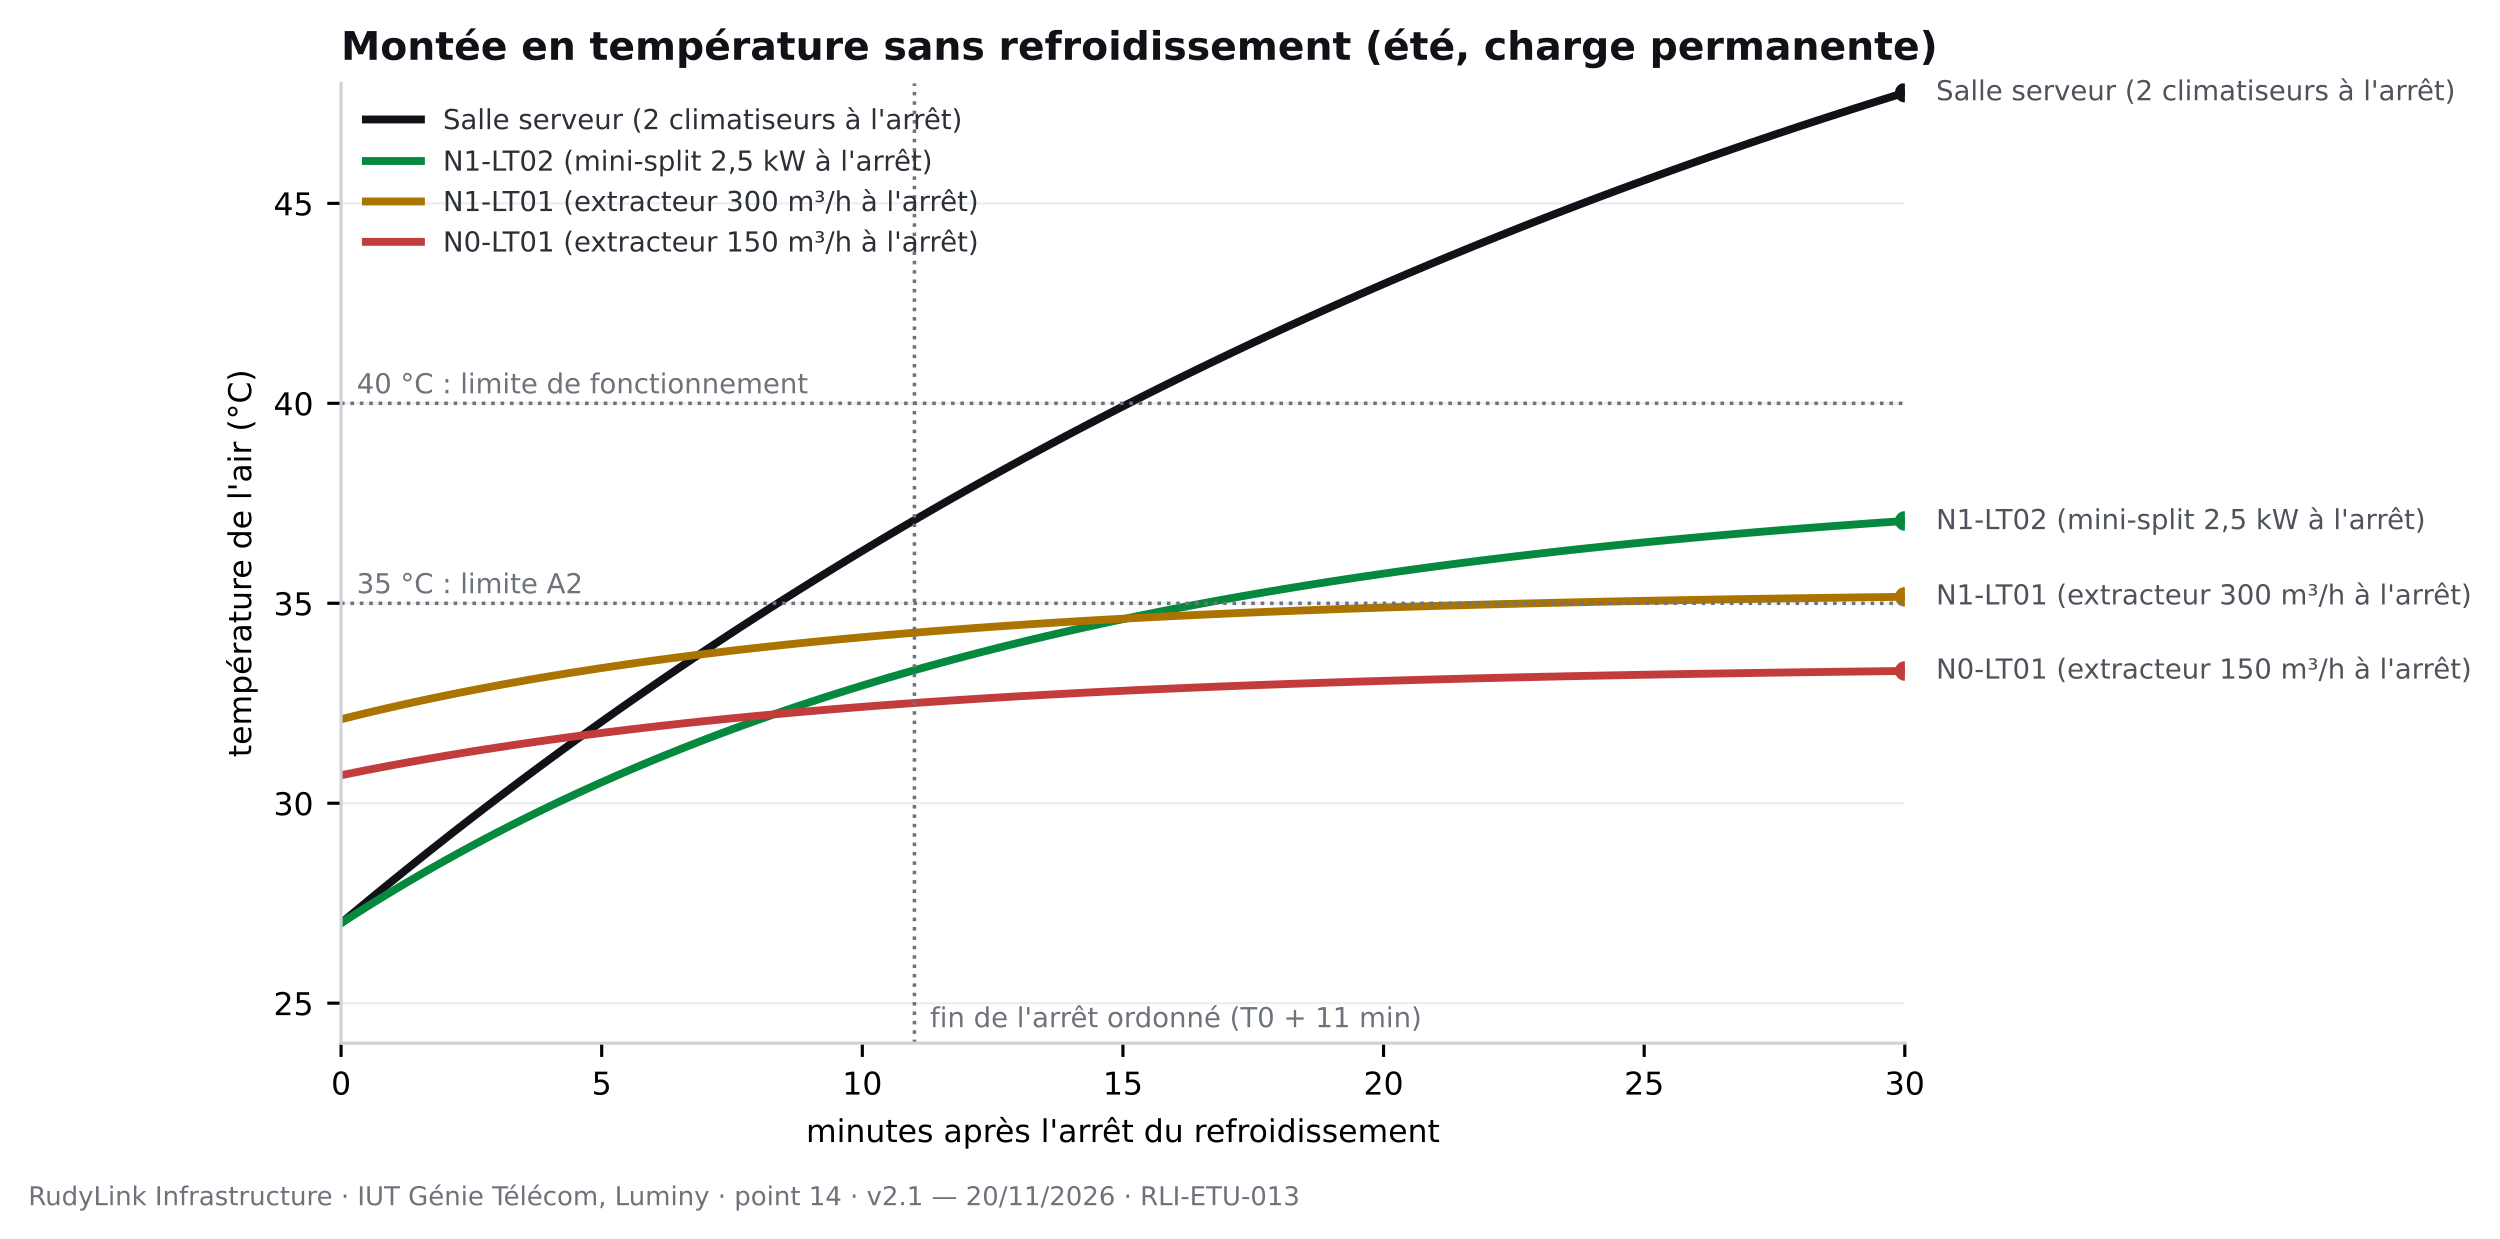
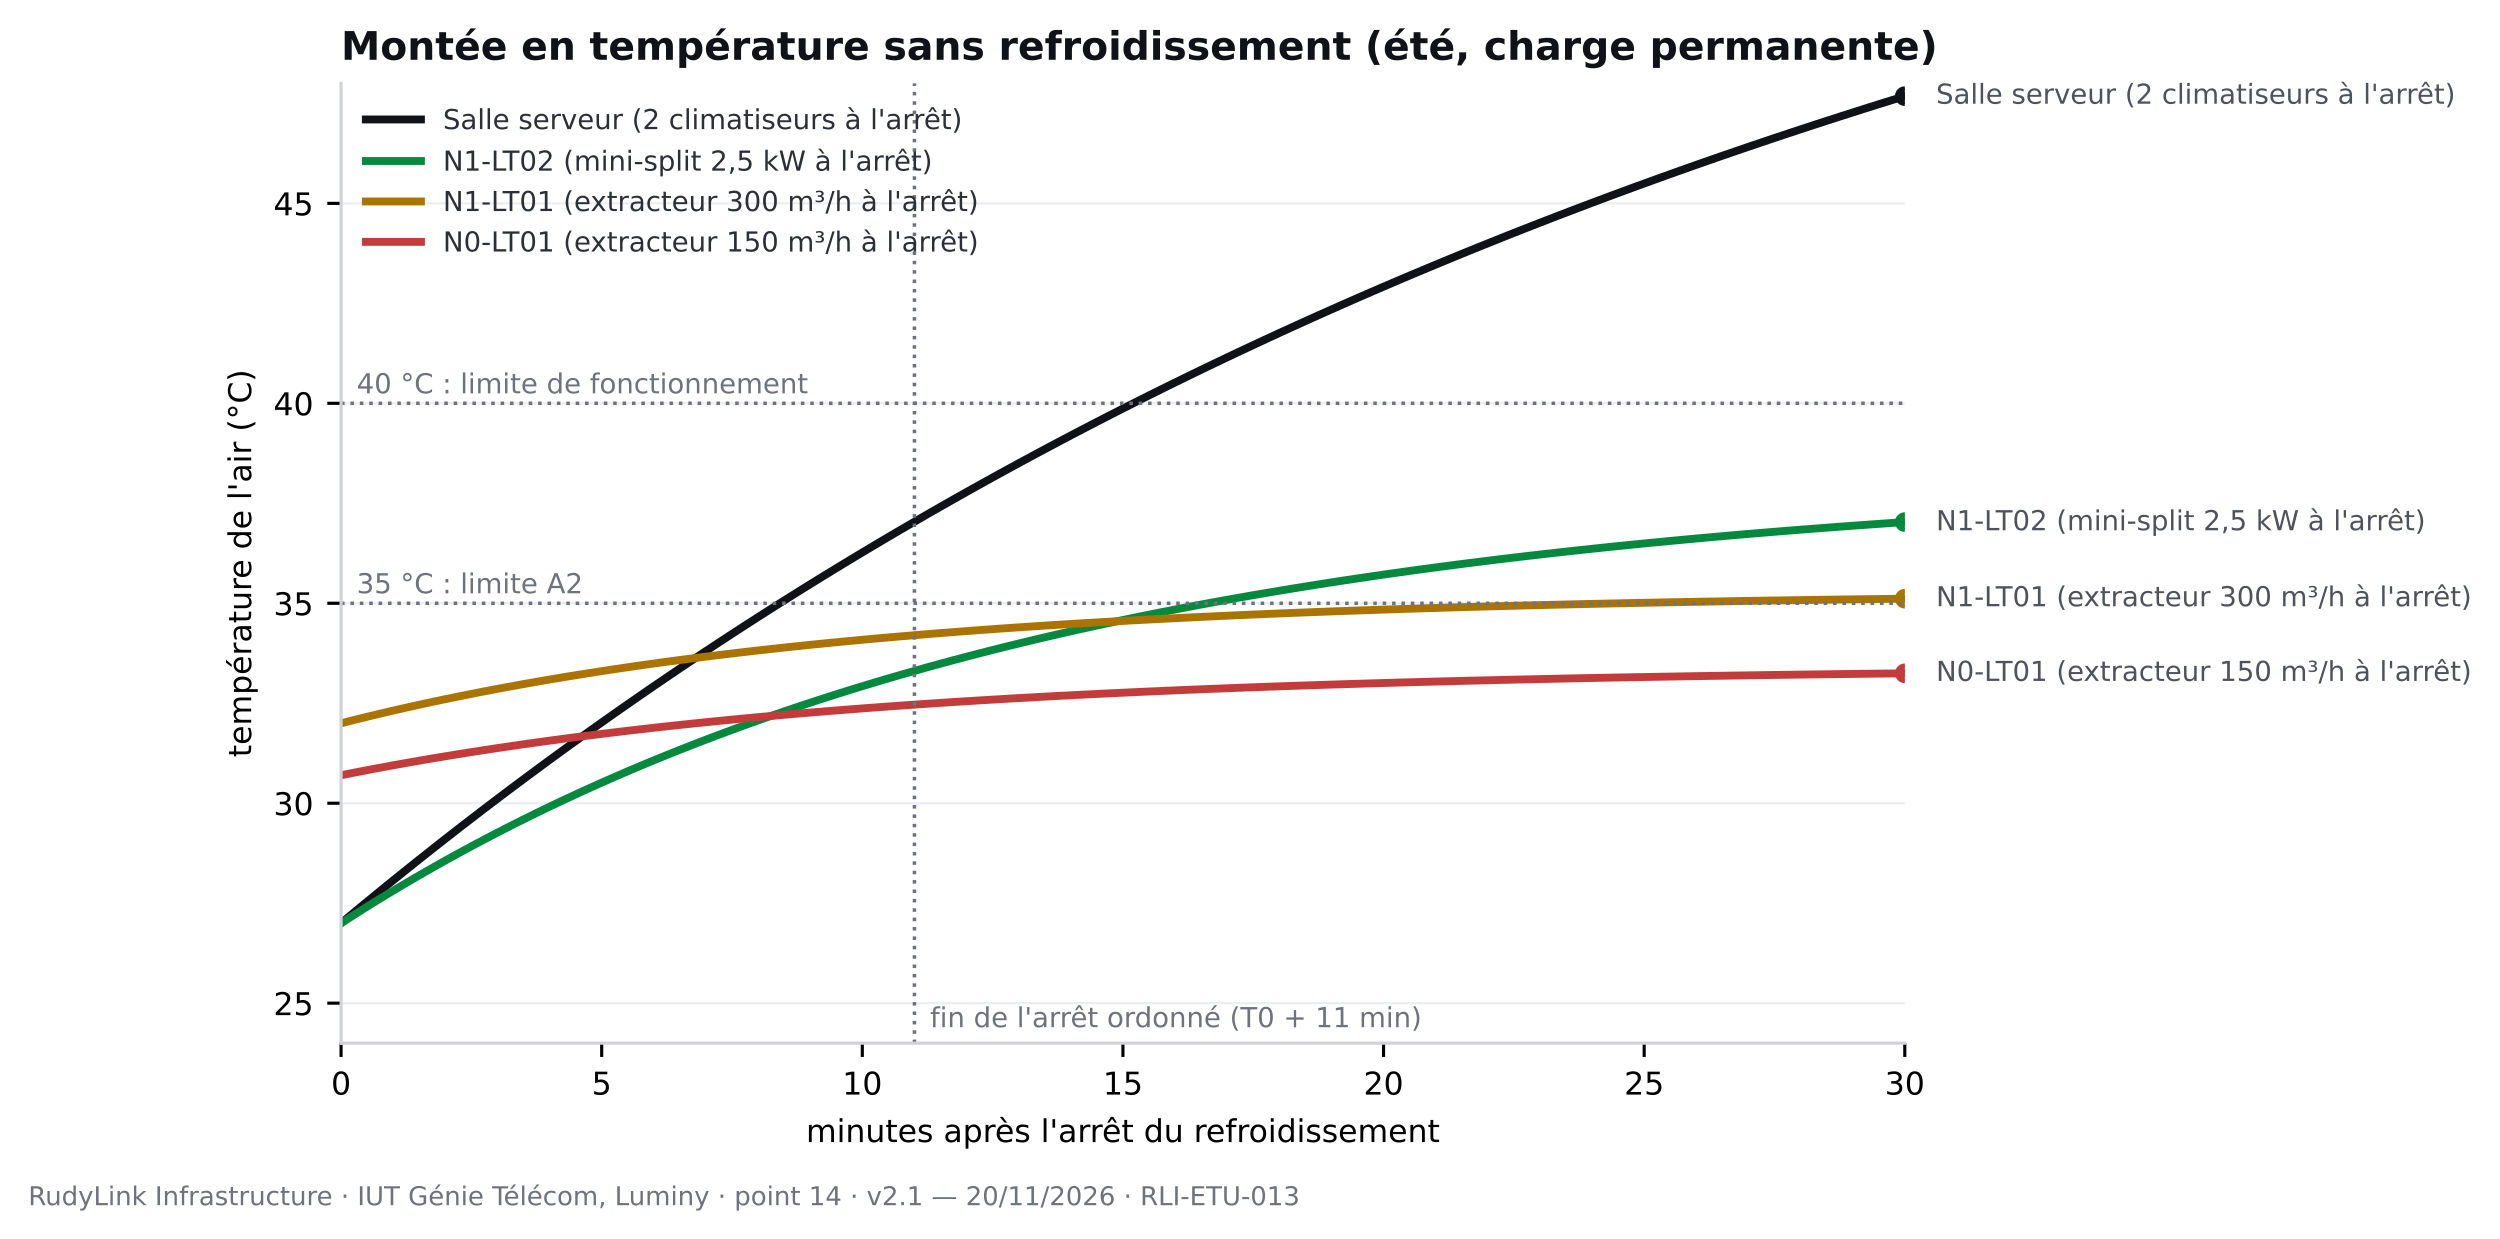
<svg xmlns="http://www.w3.org/2000/svg" xmlns:xlink="http://www.w3.org/1999/xlink" width="635.408pt" height="314.891pt" viewBox="0 0 635.408 314.891" version="1.1">
  <defs>
    <style type="text/css">*{stroke-linejoin: round; stroke-linecap: butt}</style>
  </defs>
  <g id="figure_1">
    <g id="patch_1">
      <path d="M 0 314.891  L 635.408 314.891  L 635.408 0  L 0 0  z " style="fill: #ffffff" />
    </g>
    <g id="axes_1">
      <g id="patch_2">
        <path d="M 86.688 265.134  L 484.128 265.134  L 484.128 21.198  L 86.688 21.198  z " style="fill: #ffffff" />
      </g>
      <g id="matplotlib.axis_1">
        <g id="xtick_1">
          <g id="line2d_1">
            <defs>
              <path id="m1317e07965" d="M 0 0  L 0 3.5  " style="stroke: #000000; stroke-width: 0.8" />
            </defs>
            <g>
              <use xlink:href="#m1317e07965" x="86.688" y="265.134" style="stroke: #000000; stroke-width: 0.8" />
            </g>
          </g>
          <g id="text_1">
            <text style="font-size: 8px; font-family: 'DejaVu Sans'; text-anchor: middle" x="86.688" y="278.213" transform="rotate(-0 86.688 278.2132)">0</text>
          </g>
        </g>
        <g id="xtick_2">
          <g id="line2d_2">
            <g>
              <use xlink:href="#m1317e07965" x="152.928" y="265.134" style="stroke: #000000; stroke-width: 0.8" />
            </g>
          </g>
          <g id="text_2">
            <text style="font-size: 8px; font-family: 'DejaVu Sans'; text-anchor: middle" x="152.928" y="278.213" transform="rotate(-0 152.928 278.2132)">5</text>
          </g>
        </g>
        <g id="xtick_3">
          <g id="line2d_3">
            <g>
              <use xlink:href="#m1317e07965" x="219.168" y="265.134" style="stroke: #000000; stroke-width: 0.8" />
            </g>
          </g>
          <g id="text_3">
            <text style="font-size: 8px; font-family: 'DejaVu Sans'; text-anchor: middle" x="219.168" y="278.213" transform="rotate(-0 219.168 278.2132)">10</text>
          </g>
        </g>
        <g id="xtick_4">
          <g id="line2d_4">
            <g>
              <use xlink:href="#m1317e07965" x="285.408" y="265.134" style="stroke: #000000; stroke-width: 0.8" />
            </g>
          </g>
          <g id="text_4">
            <text style="font-size: 8px; font-family: 'DejaVu Sans'; text-anchor: middle" x="285.408" y="278.213" transform="rotate(-0 285.408 278.2132)">15</text>
          </g>
        </g>
        <g id="xtick_5">
          <g id="line2d_5">
            <g>
              <use xlink:href="#m1317e07965" x="351.648" y="265.134" style="stroke: #000000; stroke-width: 0.8" />
            </g>
          </g>
          <g id="text_5">
            <text style="font-size: 8px; font-family: 'DejaVu Sans'; text-anchor: middle" x="351.648" y="278.213" transform="rotate(-0 351.648 278.2132)">20</text>
          </g>
        </g>
        <g id="xtick_6">
          <g id="line2d_6">
            <g>
              <use xlink:href="#m1317e07965" x="417.888" y="265.134" style="stroke: #000000; stroke-width: 0.8" />
            </g>
          </g>
          <g id="text_6">
            <text style="font-size: 8px; font-family: 'DejaVu Sans'; text-anchor: middle" x="417.888" y="278.213" transform="rotate(-0 417.888 278.2132)">25</text>
          </g>
        </g>
        <g id="xtick_7">
          <g id="line2d_7">
            <g>
              <use xlink:href="#m1317e07965" x="484.128" y="265.134" style="stroke: #000000; stroke-width: 0.8" />
            </g>
          </g>
          <g id="text_7">
            <text style="font-size: 8px; font-family: 'DejaVu Sans'; text-anchor: middle" x="484.128" y="278.213" transform="rotate(-0 484.128 278.2132)">30</text>
          </g>
        </g>
        <g id="text_8">
          <text style="font-size: 8px; font-family: 'DejaVu Sans'; text-anchor: middle" x="285.408" y="290.276" transform="rotate(-0 285.408 290.2757)">minutes après l'arrêt du refroidissement</text>
        </g>
      </g>
      <g id="matplotlib.axis_2">
        <g id="ytick_1">
          <g id="line2d_8">
            <path d="M 86.688 254.97  L 484.128 254.97  " clip-path="url(#pf2ca8e2d5e)" style="fill: none; stroke: #eceef1; stroke-width: 0.6; stroke-linecap: square" />
          </g>
          <g id="line2d_9">
            <defs>
              <path id="md59e909163" d="M 0 0  L -3.5 0  " style="stroke: #000000; stroke-width: 0.8" />
            </defs>
            <g>
              <use xlink:href="#md59e909163" x="86.688" y="254.97" style="stroke: #000000; stroke-width: 0.8" />
            </g>
          </g>
          <g id="text_9">
            <text style="font-size: 8px; font-family: 'DejaVu Sans'; text-anchor: end" x="79.688" y="258.01" transform="rotate(-0 79.688 258.0098)">25</text>
          </g>
        </g>
        <g id="ytick_2">
          <g id="line2d_10">
            <path d="M 86.688 204.15  L 484.128 204.15  " clip-path="url(#pf2ca8e2d5e)" style="fill: none; stroke: #eceef1; stroke-width: 0.6; stroke-linecap: square" />
          </g>
          <g id="line2d_11">
            <g>
              <use xlink:href="#md59e909163" x="86.688" y="204.15" style="stroke: #000000; stroke-width: 0.8" />
            </g>
          </g>
          <g id="text_10">
            <text style="font-size: 8px; font-family: 'DejaVu Sans'; text-anchor: end" x="79.688" y="207.19" transform="rotate(-0 79.688 207.1898)">30</text>
          </g>
        </g>
        <g id="ytick_3">
          <g id="line2d_12">
            <path d="M 86.688 153.33  L 484.128 153.33  " clip-path="url(#pf2ca8e2d5e)" style="fill: none; stroke: #eceef1; stroke-width: 0.6; stroke-linecap: square" />
          </g>
          <g id="line2d_13">
            <g>
              <use xlink:href="#md59e909163" x="86.688" y="153.33" style="stroke: #000000; stroke-width: 0.8" />
            </g>
          </g>
          <g id="text_11">
            <text style="font-size: 8px; font-family: 'DejaVu Sans'; text-anchor: end" x="79.688" y="156.37" transform="rotate(-0 79.688 156.3698)">35</text>
          </g>
        </g>
        <g id="ytick_4">
          <g id="line2d_14">
            <path d="M 86.688 102.51  L 484.128 102.51  " clip-path="url(#pf2ca8e2d5e)" style="fill: none; stroke: #eceef1; stroke-width: 0.6; stroke-linecap: square" />
          </g>
          <g id="line2d_15">
            <g>
              <use xlink:href="#md59e909163" x="86.688" y="102.51" style="stroke: #000000; stroke-width: 0.8" />
            </g>
          </g>
          <g id="text_12">
            <text style="font-size: 8px; font-family: 'DejaVu Sans'; text-anchor: end" x="79.688" y="105.55" transform="rotate(-0 79.688 105.5498)">40</text>
          </g>
        </g>
        <g id="ytick_5">
          <g id="line2d_16">
            <path d="M 86.688 51.69  L 484.128 51.69  " clip-path="url(#pf2ca8e2d5e)" style="fill: none; stroke: #eceef1; stroke-width: 0.6; stroke-linecap: square" />
          </g>
          <g id="line2d_17">
            <g>
              <use xlink:href="#md59e909163" x="86.688" y="51.69" style="stroke: #000000; stroke-width: 0.8" />
            </g>
          </g>
          <g id="text_13">
            <text style="font-size: 8px; font-family: 'DejaVu Sans'; text-anchor: end" x="79.688" y="54.73" transform="rotate(-0 79.688 54.72981)">45</text>
          </g>
        </g>
        <g id="text_14">
          <text style="font-size: 8px; font-family: 'DejaVu Sans'; text-anchor: middle" x="63.844" y="143.166" transform="rotate(-90 63.84425 143.1664)">température de l'air (°C)</text>
        </g>
      </g>
      <g id="line2d_18">
-         <path d="M 86.688 234.642  L 90 231.873  L 93.312 229.126  L 96.624 226.402  L 99.936 223.701  L 103.248 221.022  L 106.56 218.365  L 109.872 215.73  L 113.184 213.117  L 116.496 210.526  L 119.808 207.956  L 123.12 205.408  L 126.432 202.88  L 129.744 200.374  L 133.056 197.888  L 136.368 195.423  L 139.68 192.979  L 142.992 190.554  L 146.304 188.15  L 149.616 185.765  L 152.928 183.401  L 156.24 181.056  L 159.552 178.73  L 162.864 176.424  L 166.176 174.137  L 169.488 171.868  L 172.8 169.619  L 176.112 167.388  L 179.424 165.176  L 182.736 162.982  L 186.048 160.806  L 189.36 158.648  L 192.672 156.508  L 195.984 154.386  L 199.296 152.282  L 202.608 150.194  L 205.92 148.125  L 209.232 146.072  L 212.544 144.036  L 215.856 142.017  L 219.168 140.015  L 222.48 138.03  L 225.792 136.061  L 229.104 134.108  L 232.416 132.171  L 235.728 130.251  L 239.04 128.346  L 242.352 126.458  L 245.664 124.584  L 248.976 122.727  L 252.288 120.885  L 255.6 119.058  L 258.912 117.246  L 262.224 115.449  L 265.536 113.667  L 268.848 111.9  L 272.16 110.147  L 275.472 108.409  L 278.784 106.686  L 282.096 104.976  L 285.408 103.281  L 288.72 101.6  L 292.032 99.933  L 295.344 98.28  L 298.656 96.64  L 301.968 95.014  L 305.28 93.401  L 308.592 91.802  L 311.904 90.216  L 315.216 88.643  L 318.528 87.084  L 321.84 85.537  L 325.152 84.003  L 328.464 82.481  L 331.776 80.973  L 335.088 79.476  L 338.4 77.993  L 341.712 76.521  L 345.024 75.062  L 348.336 73.614  L 351.648 72.179  L 354.96 70.756  L 358.272 69.344  L 361.584 67.944  L 364.896 66.556  L 368.208 65.179  L 371.52 63.814  L 374.832 62.46  L 378.144 61.117  L 381.456 59.785  L 384.768 58.465  L 388.08 57.155  L 391.392 55.856  L 394.704 54.568  L 398.016 53.291  L 401.328 52.024  L 404.64 50.767  L 407.952 49.522  L 411.264 48.286  L 414.576 47.061  L 417.888 45.845  L 421.2 44.64  L 424.512 43.445  L 427.824 42.26  L 431.136 41.084  L 434.448 39.919  L 437.76 38.763  L 441.072 37.616  L 444.384 36.479  L 447.696 35.352  L 451.008 34.234  L 454.32 33.125  L 457.632 32.025  L 460.944 30.934  L 464.256 29.853  L 467.568 28.78  L 470.88 27.716  L 474.192 26.662  L 477.504 25.615  L 480.816 24.578  L 484.128 23.549  " clip-path="url(#pf2ca8e2d5e)" style="fill: none; stroke: #101217; stroke-width: 2; stroke-linecap: square" />
+         <path d="M 86.688 234.642  L 90 231.884  L 93.312 229.149  L 96.624 226.437  L 99.936 223.747  L 103.248 221.079  L 106.56 218.434  L 109.872 215.81  L 113.184 213.208  L 116.496 210.628  L 119.808 208.069  L 123.12 205.531  L 126.432 203.014  L 129.744 200.518  L 133.056 198.043  L 136.368 195.588  L 139.68 193.154  L 142.992 190.74  L 146.304 188.346  L 149.616 185.971  L 152.928 183.617  L 156.24 181.281  L 159.552 178.966  L 162.864 176.669  L 166.176 174.391  L 169.488 172.133  L 172.8 169.893  L 176.112 167.671  L 179.424 165.468  L 182.736 163.284  L 186.048 161.117  L 189.36 158.968  L 192.672 156.837  L 195.984 154.724  L 199.296 152.628  L 202.608 150.55  L 205.92 148.489  L 209.232 146.445  L 212.544 144.418  L 215.856 142.407  L 219.168 140.414  L 222.48 138.437  L 225.792 136.476  L 229.104 134.531  L 232.416 132.603  L 235.728 130.69  L 239.04 128.794  L 242.352 126.913  L 245.664 125.048  L 248.976 123.198  L 252.288 121.364  L 255.6 119.544  L 258.912 117.74  L 262.224 115.951  L 265.536 114.176  L 268.848 112.417  L 272.16 110.672  L 275.472 108.941  L 278.784 107.224  L 282.096 105.522  L 285.408 103.834  L 288.72 102.16  L 292.032 100.5  L 295.344 98.854  L 298.656 97.221  L 301.968 95.602  L 305.28 93.996  L 308.592 92.404  L 311.904 90.824  L 315.216 89.258  L 318.528 87.705  L 321.84 86.165  L 325.152 84.637  L 328.464 83.122  L 331.776 81.62  L 335.088 80.13  L 338.4 78.652  L 341.712 77.187  L 345.024 75.734  L 348.336 74.292  L 351.648 72.863  L 354.96 71.446  L 358.272 70.04  L 361.584 68.646  L 364.896 67.264  L 368.208 65.893  L 371.52 64.533  L 374.832 63.185  L 378.144 61.848  L 381.456 60.522  L 384.768 59.207  L 388.08 57.902  L 391.392 56.609  L 394.704 55.326  L 398.016 54.054  L 401.328 52.793  L 404.64 51.542  L 407.952 50.301  L 411.264 49.071  L 414.576 47.85  L 417.888 46.64  L 421.2 45.44  L 424.512 44.25  L 427.824 43.07  L 431.136 41.899  L 434.448 40.739  L 437.76 39.587  L 441.072 38.446  L 444.384 37.314  L 447.696 36.191  L 451.008 35.077  L 454.32 33.973  L 457.632 32.878  L 460.944 31.792  L 464.256 30.715  L 467.568 29.647  L 470.88 28.588  L 474.192 27.537  L 477.504 26.495  L 480.816 25.462  L 484.128 24.438  " clip-path="url(#pf2ca8e2d5e)" style="fill: none; stroke: #101217; stroke-width: 2; stroke-linecap: square" />
      </g>
      <g id="line2d_19">
-         <path d="M 484.128 23.549  " clip-path="url(#pf2ca8e2d5e)" style="fill: none; stroke: #101217; stroke-width: 1.5; stroke-linecap: square" />
+         <path d="M 484.128 24.438  " clip-path="url(#pf2ca8e2d5e)" style="fill: none; stroke: #101217; stroke-width: 1.5; stroke-linecap: square" />
        <defs>
          <path id="mdb77b6a633" d="M 0 2  C 0.53 2 1.039 1.789 1.414 1.414  C 1.789 1.039 2 0.53 2 0  C 2 -0.53 1.789 -1.039 1.414 -1.414  C 1.039 -1.789 0.53 -2 0 -2  C -0.53 -2 -1.039 -1.789 -1.414 -1.414  C -1.789 -1.039 -2 -0.53 -2 0  C -2 0.53 -1.789 1.039 -1.414 1.414  C -1.039 1.789 -0.53 2 0 2  z " style="stroke: #101217" />
        </defs>
        <g clip-path="url(#pf2ca8e2d5e)">
-           <use xlink:href="#mdb77b6a633" x="484.128" y="23.549" style="fill: #101217; stroke: #101217" />
+           <use xlink:href="#mdb77b6a633" x="484.128" y="24.438" style="fill: #101217; stroke: #101217" />
        </g>
      </g>
      <g id="line2d_20">
-         <path d="M 86.688 234.642  L 90 232.513  L 93.312 230.422  L 96.624 228.371  L 99.936 226.358  L 103.248 224.383  L 106.56 222.445  L 109.872 220.542  L 113.184 218.675  L 116.496 216.843  L 119.808 215.046  L 123.12 213.281  L 126.432 211.55  L 129.744 209.851  L 133.056 208.184  L 136.368 206.548  L 139.68 204.942  L 142.992 203.366  L 146.304 201.82  L 149.616 200.303  L 152.928 198.814  L 156.24 197.352  L 159.552 195.918  L 162.864 194.511  L 166.176 193.13  L 169.488 191.775  L 172.8 190.445  L 176.112 189.14  L 179.424 187.859  L 182.736 186.602  L 186.048 185.368  L 189.36 184.158  L 192.672 182.97  L 195.984 181.804  L 199.296 180.661  L 202.608 179.538  L 205.92 178.436  L 209.232 177.355  L 212.544 176.294  L 215.856 175.253  L 219.168 174.232  L 222.48 173.229  L 225.792 172.245  L 229.104 171.28  L 232.416 170.332  L 235.728 169.402  L 239.04 168.49  L 242.352 167.594  L 245.664 166.716  L 248.976 165.853  L 252.288 165.007  L 255.6 164.177  L 258.912 163.362  L 262.224 162.562  L 265.536 161.777  L 268.848 161.007  L 272.16 160.251  L 275.472 159.509  L 278.784 158.782  L 282.096 158.067  L 285.408 157.366  L 288.72 156.678  L 292.032 156.003  L 295.344 155.341  L 298.656 154.691  L 301.968 154.053  L 305.28 153.427  L 308.592 152.812  L 311.904 152.21  L 315.216 151.618  L 318.528 151.037  L 321.84 150.468  L 325.152 149.908  L 328.464 149.36  L 331.776 148.821  L 335.088 148.293  L 338.4 147.774  L 341.712 147.265  L 345.024 146.766  L 348.336 146.276  L 351.648 145.795  L 354.96 145.323  L 358.272 144.86  L 361.584 144.405  L 364.896 143.959  L 368.208 143.522  L 371.52 143.092  L 374.832 142.671  L 378.144 142.257  L 381.456 141.851  L 384.768 141.453  L 388.08 141.062  L 391.392 140.678  L 394.704 140.302  L 398.016 139.932  L 401.328 139.57  L 404.64 139.214  L 407.952 138.865  L 411.264 138.522  L 414.576 138.186  L 417.888 137.856  L 421.2 137.532  L 424.512 137.215  L 427.824 136.903  L 431.136 136.597  L 434.448 136.296  L 437.76 136.002  L 441.072 135.713  L 444.384 135.429  L 447.696 135.15  L 451.008 134.877  L 454.32 134.609  L 457.632 134.346  L 460.944 134.087  L 464.256 133.834  L 467.568 133.585  L 470.88 133.341  L 474.192 133.101  L 477.504 132.866  L 480.816 132.636  L 484.128 132.409  " clip-path="url(#pf2ca8e2d5e)" style="fill: none; stroke: #05893e; stroke-width: 2; stroke-linecap: square" />
+         <path d="M 86.688 234.642  L 90 232.518  L 93.312 230.434  L 96.624 228.389  L 99.936 226.382  L 103.248 224.412  L 106.56 222.479  L 109.872 220.582  L 113.184 218.72  L 116.496 216.893  L 119.808 215.101  L 123.12 213.341  L 126.432 211.615  L 129.744 209.921  L 133.056 208.258  L 136.368 206.626  L 139.68 205.025  L 142.992 203.454  L 146.304 201.912  L 149.616 200.399  L 152.928 198.914  L 156.24 197.457  L 159.552 196.027  L 162.864 194.623  L 166.176 193.246  L 169.488 191.895  L 172.8 190.569  L 176.112 189.267  L 179.424 187.99  L 182.736 186.737  L 186.048 185.507  L 189.36 184.3  L 192.672 183.115  L 195.984 181.953  L 199.296 180.812  L 202.608 179.692  L 205.92 178.594  L 209.232 177.516  L 212.544 176.458  L 215.856 175.42  L 219.168 174.401  L 222.48 173.401  L 225.792 172.42  L 229.104 171.457  L 232.416 170.512  L 235.728 169.585  L 239.04 168.675  L 242.352 167.782  L 245.664 166.906  L 248.976 166.046  L 252.288 165.202  L 255.6 164.374  L 258.912 163.561  L 262.224 162.764  L 265.536 161.981  L 268.848 161.213  L 272.16 160.46  L 275.472 159.72  L 278.784 158.994  L 282.096 158.282  L 285.408 157.583  L 288.72 156.897  L 292.032 156.224  L 295.344 155.563  L 298.656 154.915  L 301.968 154.279  L 305.28 153.655  L 308.592 153.042  L 311.904 152.441  L 315.216 151.851  L 318.528 151.272  L 321.84 150.704  L 325.152 150.146  L 328.464 149.599  L 331.776 149.062  L 335.088 148.535  L 338.4 148.018  L 341.712 147.51  L 345.024 147.012  L 348.336 146.524  L 351.648 146.044  L 354.96 145.573  L 358.272 145.112  L 361.584 144.658  L 364.896 144.214  L 368.208 143.777  L 371.52 143.349  L 374.832 142.929  L 378.144 142.516  L 381.456 142.111  L 384.768 141.714  L 388.08 141.324  L 391.392 140.942  L 394.704 140.566  L 398.016 140.198  L 401.328 139.836  L 404.64 139.482  L 407.952 139.133  L 411.264 138.792  L 414.576 138.456  L 417.888 138.127  L 421.2 137.805  L 424.512 137.488  L 427.824 137.177  L 431.136 136.872  L 434.448 136.572  L 437.76 136.278  L 441.072 135.99  L 444.384 135.707  L 447.696 135.429  L 451.008 135.157  L 454.32 134.889  L 457.632 134.627  L 460.944 134.369  L 464.256 134.116  L 467.568 133.868  L 470.88 133.625  L 474.192 133.386  L 477.504 133.152  L 480.816 132.922  L 484.128 132.696  " clip-path="url(#pf2ca8e2d5e)" style="fill: none; stroke: #05893e; stroke-width: 2; stroke-linecap: square" />
      </g>
      <g id="line2d_21">
-         <path d="M 484.128 132.409  " clip-path="url(#pf2ca8e2d5e)" style="fill: none; stroke: #05893e; stroke-width: 1.5; stroke-linecap: square" />
+         <path d="M 484.128 132.696  " clip-path="url(#pf2ca8e2d5e)" style="fill: none; stroke: #05893e; stroke-width: 1.5; stroke-linecap: square" />
        <defs>
          <path id="m0b35e6380f" d="M 0 2  C 0.53 2 1.039 1.789 1.414 1.414  C 1.789 1.039 2 0.53 2 0  C 2 -0.53 1.789 -1.039 1.414 -1.414  C 1.039 -1.789 0.53 -2 0 -2  C -0.53 -2 -1.039 -1.789 -1.414 -1.414  C -1.789 -1.039 -2 -0.53 -2 0  C -2 0.53 -1.789 1.039 -1.414 1.414  C -1.039 1.789 -0.53 2 0 2  z " style="stroke: #05893e" />
        </defs>
        <g clip-path="url(#pf2ca8e2d5e)">
-           <use xlink:href="#m0b35e6380f" x="484.128" y="132.409" style="fill: #05893e; stroke: #05893e" />
+           <use xlink:href="#m0b35e6380f" x="484.128" y="132.696" style="fill: #05893e; stroke: #05893e" />
        </g>
      </g>
      <g id="line2d_22">
-         <path d="M 86.688 182.806  L 90 181.986  L 93.312 181.186  L 96.624 180.407  L 99.936 179.647  L 103.248 178.906  L 106.56 178.184  L 109.872 177.48  L 113.184 176.794  L 116.496 176.125  L 119.808 175.472  L 123.12 174.836  L 126.432 174.217  L 129.744 173.612  L 133.056 173.023  L 136.368 172.449  L 139.68 171.889  L 142.992 171.343  L 146.304 170.81  L 149.616 170.292  L 152.928 169.786  L 156.24 169.293  L 159.552 168.812  L 162.864 168.343  L 166.176 167.886  L 169.488 167.441  L 172.8 167.007  L 176.112 166.583  L 179.424 166.171  L 182.736 165.768  L 186.048 165.376  L 189.36 164.994  L 192.672 164.621  L 195.984 164.258  L 199.296 163.903  L 202.608 163.558  L 205.92 163.221  L 209.232 162.893  L 212.544 162.573  L 215.856 162.261  L 219.168 161.957  L 222.48 161.66  L 225.792 161.371  L 229.104 161.09  L 232.416 160.815  L 235.728 160.547  L 239.04 160.286  L 242.352 160.031  L 245.664 159.783  L 248.976 159.541  L 252.288 159.306  L 255.6 159.076  L 258.912 158.852  L 262.224 158.633  L 265.536 158.42  L 268.848 158.212  L 272.16 158.01  L 275.472 157.813  L 278.784 157.62  L 282.096 157.433  L 285.408 157.25  L 288.72 157.071  L 292.032 156.898  L 295.344 156.728  L 298.656 156.563  L 301.968 156.402  L 305.28 156.245  L 308.592 156.092  L 311.904 155.943  L 315.216 155.797  L 318.528 155.655  L 321.84 155.517  L 325.152 155.382  L 328.464 155.251  L 331.776 155.123  L 335.088 154.998  L 338.4 154.876  L 341.712 154.758  L 345.024 154.642  L 348.336 154.529  L 351.648 154.419  L 354.96 154.312  L 358.272 154.208  L 361.584 154.106  L 364.896 154.006  L 368.208 153.91  L 371.52 153.815  L 374.832 153.723  L 378.144 153.633  L 381.456 153.546  L 384.768 153.461  L 388.08 153.378  L 391.392 153.297  L 394.704 153.218  L 398.016 153.141  L 401.328 153.065  L 404.64 152.992  L 407.952 152.921  L 411.264 152.851  L 414.576 152.783  L 417.888 152.717  L 421.2 152.653  L 424.512 152.59  L 427.824 152.529  L 431.136 152.469  L 434.448 152.411  L 437.76 152.354  L 441.072 152.299  L 444.384 152.245  L 447.696 152.192  L 451.008 152.141  L 454.32 152.091  L 457.632 152.042  L 460.944 151.995  L 464.256 151.948  L 467.568 151.903  L 470.88 151.859  L 474.192 151.816  L 477.504 151.775  L 480.816 151.734  L 484.128 151.694  " clip-path="url(#pf2ca8e2d5e)" style="fill: none; stroke: #ab7400; stroke-width: 2; stroke-linecap: square" />
+         <path d="M 86.688 183.822  L 90 182.988  L 93.312 182.174  L 96.624 181.381  L 99.936 180.608  L 103.248 179.854  L 106.56 179.119  L 109.872 178.403  L 113.184 177.705  L 116.496 177.024  L 119.808 176.36  L 123.12 175.713  L 126.432 175.082  L 129.744 174.467  L 133.056 173.868  L 136.368 173.283  L 139.68 172.713  L 142.992 172.158  L 146.304 171.616  L 149.616 171.088  L 152.928 170.574  L 156.24 170.072  L 159.552 169.583  L 162.864 169.106  L 166.176 168.641  L 169.488 168.188  L 172.8 167.746  L 176.112 167.315  L 179.424 166.895  L 182.736 166.486  L 186.048 166.087  L 189.36 165.698  L 192.672 165.318  L 195.984 164.948  L 199.296 164.588  L 202.608 164.236  L 205.92 163.894  L 209.232 163.56  L 212.544 163.234  L 215.856 162.917  L 219.168 162.607  L 222.48 162.306  L 225.792 162.011  L 229.104 161.725  L 232.416 161.445  L 235.728 161.173  L 239.04 160.907  L 242.352 160.648  L 245.664 160.395  L 248.976 160.149  L 252.288 159.909  L 255.6 159.675  L 258.912 159.447  L 262.224 159.225  L 265.536 159.008  L 268.848 158.797  L 272.16 158.591  L 275.472 158.39  L 278.784 158.194  L 282.096 158.003  L 285.408 157.817  L 288.72 157.636  L 292.032 157.459  L 295.344 157.287  L 298.656 157.119  L 301.968 156.955  L 305.28 156.795  L 308.592 156.639  L 311.904 156.487  L 315.216 156.339  L 318.528 156.195  L 321.84 156.054  L 325.152 155.917  L 328.464 155.784  L 331.776 155.653  L 335.088 155.526  L 338.4 155.402  L 341.712 155.282  L 345.024 155.164  L 348.336 155.049  L 351.648 154.937  L 354.96 154.828  L 358.272 154.722  L 361.584 154.618  L 364.896 154.517  L 368.208 154.419  L 371.52 154.323  L 374.832 154.229  L 378.144 154.138  L 381.456 154.049  L 384.768 153.962  L 388.08 153.877  L 391.392 153.795  L 394.704 153.714  L 398.016 153.636  L 401.328 153.56  L 404.64 153.485  L 407.952 153.413  L 411.264 153.342  L 414.576 153.273  L 417.888 153.205  L 421.2 153.14  L 424.512 153.076  L 427.824 153.014  L 431.136 152.953  L 434.448 152.894  L 437.76 152.836  L 441.072 152.78  L 444.384 152.725  L 447.696 152.671  L 451.008 152.619  L 454.32 152.568  L 457.632 152.519  L 460.944 152.47  L 464.256 152.423  L 467.568 152.377  L 470.88 152.332  L 474.192 152.289  L 477.504 152.246  L 480.816 152.205  L 484.128 152.164  " clip-path="url(#pf2ca8e2d5e)" style="fill: none; stroke: #ab7400; stroke-width: 2; stroke-linecap: square" />
      </g>
      <g id="line2d_23">
-         <path d="M 484.128 151.694  " clip-path="url(#pf2ca8e2d5e)" style="fill: none; stroke: #ab7400; stroke-width: 1.5; stroke-linecap: square" />
+         <path d="M 484.128 152.164  " clip-path="url(#pf2ca8e2d5e)" style="fill: none; stroke: #ab7400; stroke-width: 1.5; stroke-linecap: square" />
        <defs>
          <path id="m7c6743f537" d="M 0 2  C 0.53 2 1.039 1.789 1.414 1.414  C 1.789 1.039 2 0.53 2 0  C 2 -0.53 1.789 -1.039 1.414 -1.414  C 1.039 -1.789 0.53 -2 0 -2  C -0.53 -2 -1.039 -1.789 -1.414 -1.414  C -1.789 -1.039 -2 -0.53 -2 0  C -2 0.53 -1.789 1.039 -1.414 1.414  C -1.039 1.789 -0.53 2 0 2  z " style="stroke: #ab7400" />
        </defs>
        <g clip-path="url(#pf2ca8e2d5e)">
-           <use xlink:href="#m7c6743f537" x="484.128" y="151.694" style="fill: #ab7400; stroke: #ab7400" />
+           <use xlink:href="#m7c6743f537" x="484.128" y="152.164" style="fill: #ab7400; stroke: #ab7400" />
        </g>
      </g>
      <g id="line2d_24">
-         <path d="M 86.688 197.036  L 90 196.366  L 93.312 195.713  L 96.624 195.075  L 99.936 194.452  L 103.248 193.844  L 106.56 193.251  L 109.872 192.672  L 113.184 192.107  L 116.496 191.555  L 119.808 191.016  L 123.12 190.49  L 126.432 189.977  L 129.744 189.476  L 133.056 188.987  L 136.368 188.51  L 139.68 188.044  L 142.992 187.589  L 146.304 187.145  L 149.616 186.712  L 152.928 186.289  L 156.24 185.876  L 159.552 185.473  L 162.864 185.08  L 166.176 184.696  L 169.488 184.321  L 172.8 183.955  L 176.112 183.598  L 179.424 183.249  L 182.736 182.909  L 186.048 182.577  L 189.36 182.253  L 192.672 181.936  L 195.984 181.627  L 199.296 181.326  L 202.608 181.031  L 205.92 180.744  L 209.232 180.463  L 212.544 180.19  L 215.856 179.922  L 219.168 179.661  L 222.48 179.407  L 225.792 179.158  L 229.104 178.916  L 232.416 178.679  L 235.728 178.448  L 239.04 178.222  L 242.352 178.002  L 245.664 177.787  L 248.976 177.577  L 252.288 177.372  L 255.6 177.172  L 258.912 176.977  L 262.224 176.786  L 265.536 176.6  L 268.848 176.419  L 272.16 176.242  L 275.472 176.069  L 278.784 175.9  L 282.096 175.735  L 285.408 175.574  L 288.72 175.417  L 292.032 175.264  L 295.344 175.114  L 298.656 174.968  L 301.968 174.825  L 305.28 174.686  L 308.592 174.55  L 311.904 174.418  L 315.216 174.288  L 318.528 174.162  L 321.84 174.039  L 325.152 173.918  L 328.464 173.801  L 331.776 173.686  L 335.088 173.574  L 338.4 173.465  L 341.712 173.358  L 345.024 173.254  L 348.336 173.152  L 351.648 173.053  L 354.96 172.956  L 358.272 172.862  L 361.584 172.77  L 364.896 172.679  L 368.208 172.592  L 371.52 172.506  L 374.832 172.422  L 378.144 172.34  L 381.456 172.26  L 384.768 172.182  L 388.08 172.106  L 391.392 172.032  L 394.704 171.96  L 398.016 171.889  L 401.328 171.82  L 404.64 171.752  L 407.952 171.687  L 411.264 171.622  L 414.576 171.56  L 417.888 171.499  L 421.2 171.439  L 424.512 171.381  L 427.824 171.324  L 431.136 171.268  L 434.448 171.214  L 437.76 171.161  L 441.072 171.109  L 444.384 171.059  L 447.696 171.01  L 451.008 170.962  L 454.32 170.915  L 457.632 170.869  L 460.944 170.824  L 464.256 170.781  L 467.568 170.738  L 470.88 170.696  L 474.192 170.656  L 477.504 170.616  L 480.816 170.578  L 484.128 170.54  " clip-path="url(#pf2ca8e2d5e)" style="fill: none; stroke: #c13c3b; stroke-width: 2; stroke-linecap: square" />
+         <path d="M 86.688 197.036  L 90 196.381  L 93.312 195.742  L 96.624 195.119  L 99.936 194.51  L 103.248 193.916  L 106.56 193.336  L 109.872 192.77  L 113.184 192.218  L 116.496 191.678  L 119.808 191.152  L 123.12 190.638  L 126.432 190.136  L 129.744 189.646  L 133.056 189.168  L 136.368 188.702  L 139.68 188.246  L 142.992 187.802  L 146.304 187.368  L 149.616 186.944  L 152.928 186.531  L 156.24 186.127  L 159.552 185.733  L 162.864 185.349  L 166.176 184.973  L 169.488 184.607  L 172.8 184.249  L 176.112 183.9  L 179.424 183.559  L 182.736 183.227  L 186.048 182.902  L 189.36 182.585  L 192.672 182.276  L 195.984 181.974  L 199.296 181.679  L 202.608 181.391  L 205.92 181.11  L 209.232 180.836  L 212.544 180.569  L 215.856 180.307  L 219.168 180.052  L 222.48 179.803  L 225.792 179.561  L 229.104 179.323  L 232.416 179.092  L 235.728 178.866  L 239.04 178.645  L 242.352 178.43  L 245.664 178.22  L 248.976 178.015  L 252.288 177.814  L 255.6 177.619  L 258.912 177.428  L 262.224 177.242  L 265.536 177.06  L 268.848 176.883  L 272.16 176.709  L 275.472 176.54  L 278.784 176.375  L 282.096 176.214  L 285.408 176.057  L 288.72 175.903  L 292.032 175.754  L 295.344 175.607  L 298.656 175.465  L 301.968 175.325  L 305.28 175.189  L 308.592 175.056  L 311.904 174.927  L 315.216 174.8  L 318.528 174.677  L 321.84 174.556  L 325.152 174.439  L 328.464 174.324  L 331.776 174.212  L 335.088 174.102  L 338.4 173.995  L 341.712 173.891  L 345.024 173.789  L 348.336 173.69  L 351.648 173.593  L 354.96 173.498  L 358.272 173.406  L 361.584 173.316  L 364.896 173.227  L 368.208 173.142  L 371.52 173.058  L 374.832 172.976  L 378.144 172.896  L 381.456 172.818  L 384.768 172.742  L 388.08 172.667  L 391.392 172.595  L 394.704 172.524  L 398.016 172.455  L 401.328 172.387  L 404.64 172.321  L 407.952 172.257  L 411.264 172.194  L 414.576 172.133  L 417.888 172.073  L 421.2 172.015  L 424.512 171.958  L 427.824 171.902  L 431.136 171.848  L 434.448 171.795  L 437.76 171.743  L 441.072 171.693  L 444.384 171.643  L 447.696 171.595  L 451.008 171.548  L 454.32 171.502  L 457.632 171.458  L 460.944 171.414  L 464.256 171.371  L 467.568 171.33  L 470.88 171.289  L 474.192 171.249  L 477.504 171.211  L 480.816 171.173  L 484.128 171.136  " clip-path="url(#pf2ca8e2d5e)" style="fill: none; stroke: #c13c3b; stroke-width: 2; stroke-linecap: square" />
      </g>
      <g id="line2d_25">
-         <path d="M 484.128 170.54  " clip-path="url(#pf2ca8e2d5e)" style="fill: none; stroke: #c13c3b; stroke-width: 1.5; stroke-linecap: square" />
+         <path d="M 484.128 171.136  " clip-path="url(#pf2ca8e2d5e)" style="fill: none; stroke: #c13c3b; stroke-width: 1.5; stroke-linecap: square" />
        <defs>
          <path id="md489383fe1" d="M 0 2  C 0.53 2 1.039 1.789 1.414 1.414  C 1.789 1.039 2 0.53 2 0  C 2 -0.53 1.789 -1.039 1.414 -1.414  C 1.039 -1.789 0.53 -2 0 -2  C -0.53 -2 -1.039 -1.789 -1.414 -1.414  C -1.789 -1.039 -2 -0.53 -2 0  C -2 0.53 -1.789 1.039 -1.414 1.414  C -1.039 1.789 -0.53 2 0 2  z " style="stroke: #c13c3b" />
        </defs>
        <g clip-path="url(#pf2ca8e2d5e)">
-           <use xlink:href="#md489383fe1" x="484.128" y="170.54" style="fill: #c13c3b; stroke: #c13c3b" />
+           <use xlink:href="#md489383fe1" x="484.128" y="171.136" style="fill: #c13c3b; stroke: #c13c3b" />
        </g>
      </g>
      <g id="line2d_26">
        <path d="M 86.688 153.33  L 484.128 153.33  " clip-path="url(#pf2ca8e2d5e)" style="fill: none; stroke-dasharray: 0.9,1.485; stroke-dashoffset: 0; stroke: #6d727b; stroke-width: 0.9" />
      </g>
      <g id="line2d_27">
        <path d="M 86.688 102.51  L 484.128 102.51  " clip-path="url(#pf2ca8e2d5e)" style="fill: none; stroke-dasharray: 0.9,1.485; stroke-dashoffset: 0; stroke: #6d727b; stroke-width: 0.9" />
      </g>
      <g id="line2d_28">
        <path d="M 232.416 265.134  L 232.416 21.198  " clip-path="url(#pf2ca8e2d5e)" style="fill: none; stroke-dasharray: 0.9,1.485; stroke-dashoffset: 0; stroke: #6d727b; stroke-width: 0.9" />
      </g>
      <g id="patch_3">
        <path d="M 86.688 265.134  L 86.688 21.198  " style="fill: none; stroke: #cfd2d8; stroke-width: 0.8; stroke-linejoin: miter; stroke-linecap: square" />
      </g>
      <g id="patch_4">
        <path d="M 86.688 265.134  L 484.128 265.134  " style="fill: none; stroke: #cfd2d8; stroke-width: 0.8; stroke-linejoin: miter; stroke-linecap: square" />
      </g>
      <g id="text_15">
-         <text style="font-size: 7px; font-family: 'DejaVu Sans'; text-anchor: start; fill: #4d525b" x="492.077" y="172.471" transform="rotate(-0 492.0768 172.4714)">N0-LT01 (extracteur 150 m³/h à l'arrêt)</text>
+         <text style="font-size: 7px; font-family: 'DejaVu Sans'; text-anchor: start; fill: #4d525b" x="492.077" y="173.068" transform="rotate(-0 492.0768 173.0675)">N0-LT01 (extracteur 150 m³/h à l'arrêt)</text>
      </g>
      <g id="text_16">
-         <text style="font-size: 7px; font-family: 'DejaVu Sans'; text-anchor: start; fill: #4d525b" x="492.077" y="153.626" transform="rotate(-0 492.0768 153.6256)">N1-LT01 (extracteur 300 m³/h à l'arrêt)</text>
+         <text style="font-size: 7px; font-family: 'DejaVu Sans'; text-anchor: start; fill: #4d525b" x="492.077" y="154.096" transform="rotate(-0 492.0768 154.0958)">N1-LT01 (extracteur 300 m³/h à l'arrêt)</text>
      </g>
      <g id="text_17">
-         <text style="font-size: 7px; font-family: 'DejaVu Sans'; text-anchor: start; fill: #4d525b" x="492.077" y="134.481" transform="rotate(-0 492.0768 134.4809)">N1-LT02 (mini-split 2,5 kW à l'arrêt)</text>
+         <text style="font-size: 7px; font-family: 'DejaVu Sans'; text-anchor: start; fill: #4d525b" x="492.077" y="134.767" transform="rotate(-0 492.0768 134.7675)">N1-LT02 (mini-split 2,5 kW à l'arrêt)</text>
      </g>
      <g id="text_18">
-         <text style="font-size: 7px; font-family: 'DejaVu Sans'; text-anchor: start; fill: #4d525b" x="492.077" y="25.481" transform="rotate(-0 492.0768 25.48051)">Salle serveur (2 climatiseurs à l'arrêt)</text>
+         <text style="font-size: 7px; font-family: 'DejaVu Sans'; text-anchor: start; fill: #4d525b" x="492.077" y="26.369" transform="rotate(-0 492.0768 26.36932)">Salle serveur (2 climatiseurs à l'arrêt)</text>
      </g>
      <g id="text_19">
        <g id="patch_5">
          <path d="M 90.172 152.735  L 148.651 152.735  L 148.651 144.981  L 90.172 144.981  z " style="fill: #ffffff" />
        </g>
        <text style="font-size: 7px; font-family: 'DejaVu Sans'; text-anchor: start; fill: #6d727b" x="90.662" y="150.789" transform="rotate(-0 90.6624 150.7894)">35 °C : limite A2</text>
      </g>
      <g id="text_20">
        <g id="patch_6">
          <path d="M 90.172 101.915  L 205.875 101.915  L 205.875 94.161  L 90.172 94.161  z " style="fill: #ffffff" />
        </g>
        <text style="font-size: 7px; font-family: 'DejaVu Sans'; text-anchor: start; fill: #6d727b" x="90.662" y="99.969" transform="rotate(-0 90.6624 99.96944)">40 °C : limite de fonctionnement</text>
      </g>
      <g id="text_21">
        <text style="font-size: 7px; font-family: 'DejaVu Sans'; text-anchor: start; fill: #6d727b" x="236.39" y="261.069" transform="rotate(-0 236.3904 261.0688)">fin de l'arrêt ordonné (T0 + 11 min)</text>
      </g>
      <g id="text_22">
        <text style="font-weight: 700; font-size: 10px; font-family: 'DejaVu Sans'; text-anchor: start; fill: #101217" x="86.688" y="15.198" transform="rotate(-0 86.688 15.19844)">Montée en température sans refroidissement (été, charge permanente)</text>
      </g>
      <g id="legend_1">
        <g id="line2d_29">
          <path d="M 92.988 30.367  L 99.988 30.367  L 106.988 30.367  " style="fill: none; stroke: #101217; stroke-width: 2; stroke-linecap: square" />
        </g>
        <g id="text_23">
          <text style="font-size: 7px; font-family: 'DejaVu Sans'; text-anchor: start; fill: #2b2f36" x="112.588" y="32.817" transform="rotate(-0 112.588 32.81734)">Salle serveur (2 climatiseurs à l'arrêt)</text>
        </g>
        <g id="line2d_30">
          <path d="M 92.988 40.922  L 99.988 40.922  L 106.988 40.922  " style="fill: none; stroke: #05893e; stroke-width: 2; stroke-linecap: square" />
        </g>
        <g id="text_24">
          <text style="font-size: 7px; font-family: 'DejaVu Sans'; text-anchor: start; fill: #2b2f36" x="112.588" y="43.372" transform="rotate(-0 112.588 43.37203)">N1-LT02 (mini-split 2,5 kW à l'arrêt)</text>
        </g>
        <g id="line2d_31">
          <path d="M 92.988 51.197  L 99.988 51.197  L 106.988 51.197  " style="fill: none; stroke: #ab7400; stroke-width: 2; stroke-linecap: square" />
        </g>
        <g id="text_25">
          <text style="font-size: 7px; font-family: 'DejaVu Sans'; text-anchor: start; fill: #2b2f36" x="112.588" y="53.647" transform="rotate(-0 112.588 53.64672)">N1-LT01 (extracteur 300 m³/h à l'arrêt)</text>
        </g>
        <g id="line2d_32">
          <path d="M 92.988 61.471  L 99.988 61.471  L 106.988 61.471  " style="fill: none; stroke: #c13c3b; stroke-width: 2; stroke-linecap: square" />
        </g>
        <g id="text_26">
          <text style="font-size: 7px; font-family: 'DejaVu Sans'; text-anchor: start; fill: #2b2f36" x="112.588" y="63.921" transform="rotate(-0 112.588 63.92141)">N0-LT01 (extracteur 150 m³/h à l'arrêt)</text>
        </g>
      </g>
    </g>
    <g id="text_27">
      <text style="font-size: 6.6px; font-family: 'DejaVu Sans'; text-anchor: start; fill: #6d727b" x="7.2" y="306.318" transform="rotate(-0 7.2 306.3184)">RudyLink Infrastructure · IUT Génie Télécom, Luminy · point 14 · v2.1 — 20/11/2026 · RLI-ETU-013</text>
    </g>
  </g>
  <defs>
    <clipPath id="pf2ca8e2d5e">
      <rect x="86.688" y="21.198" width="397.44" height="243.936" />
    </clipPath>
  </defs>
</svg>
